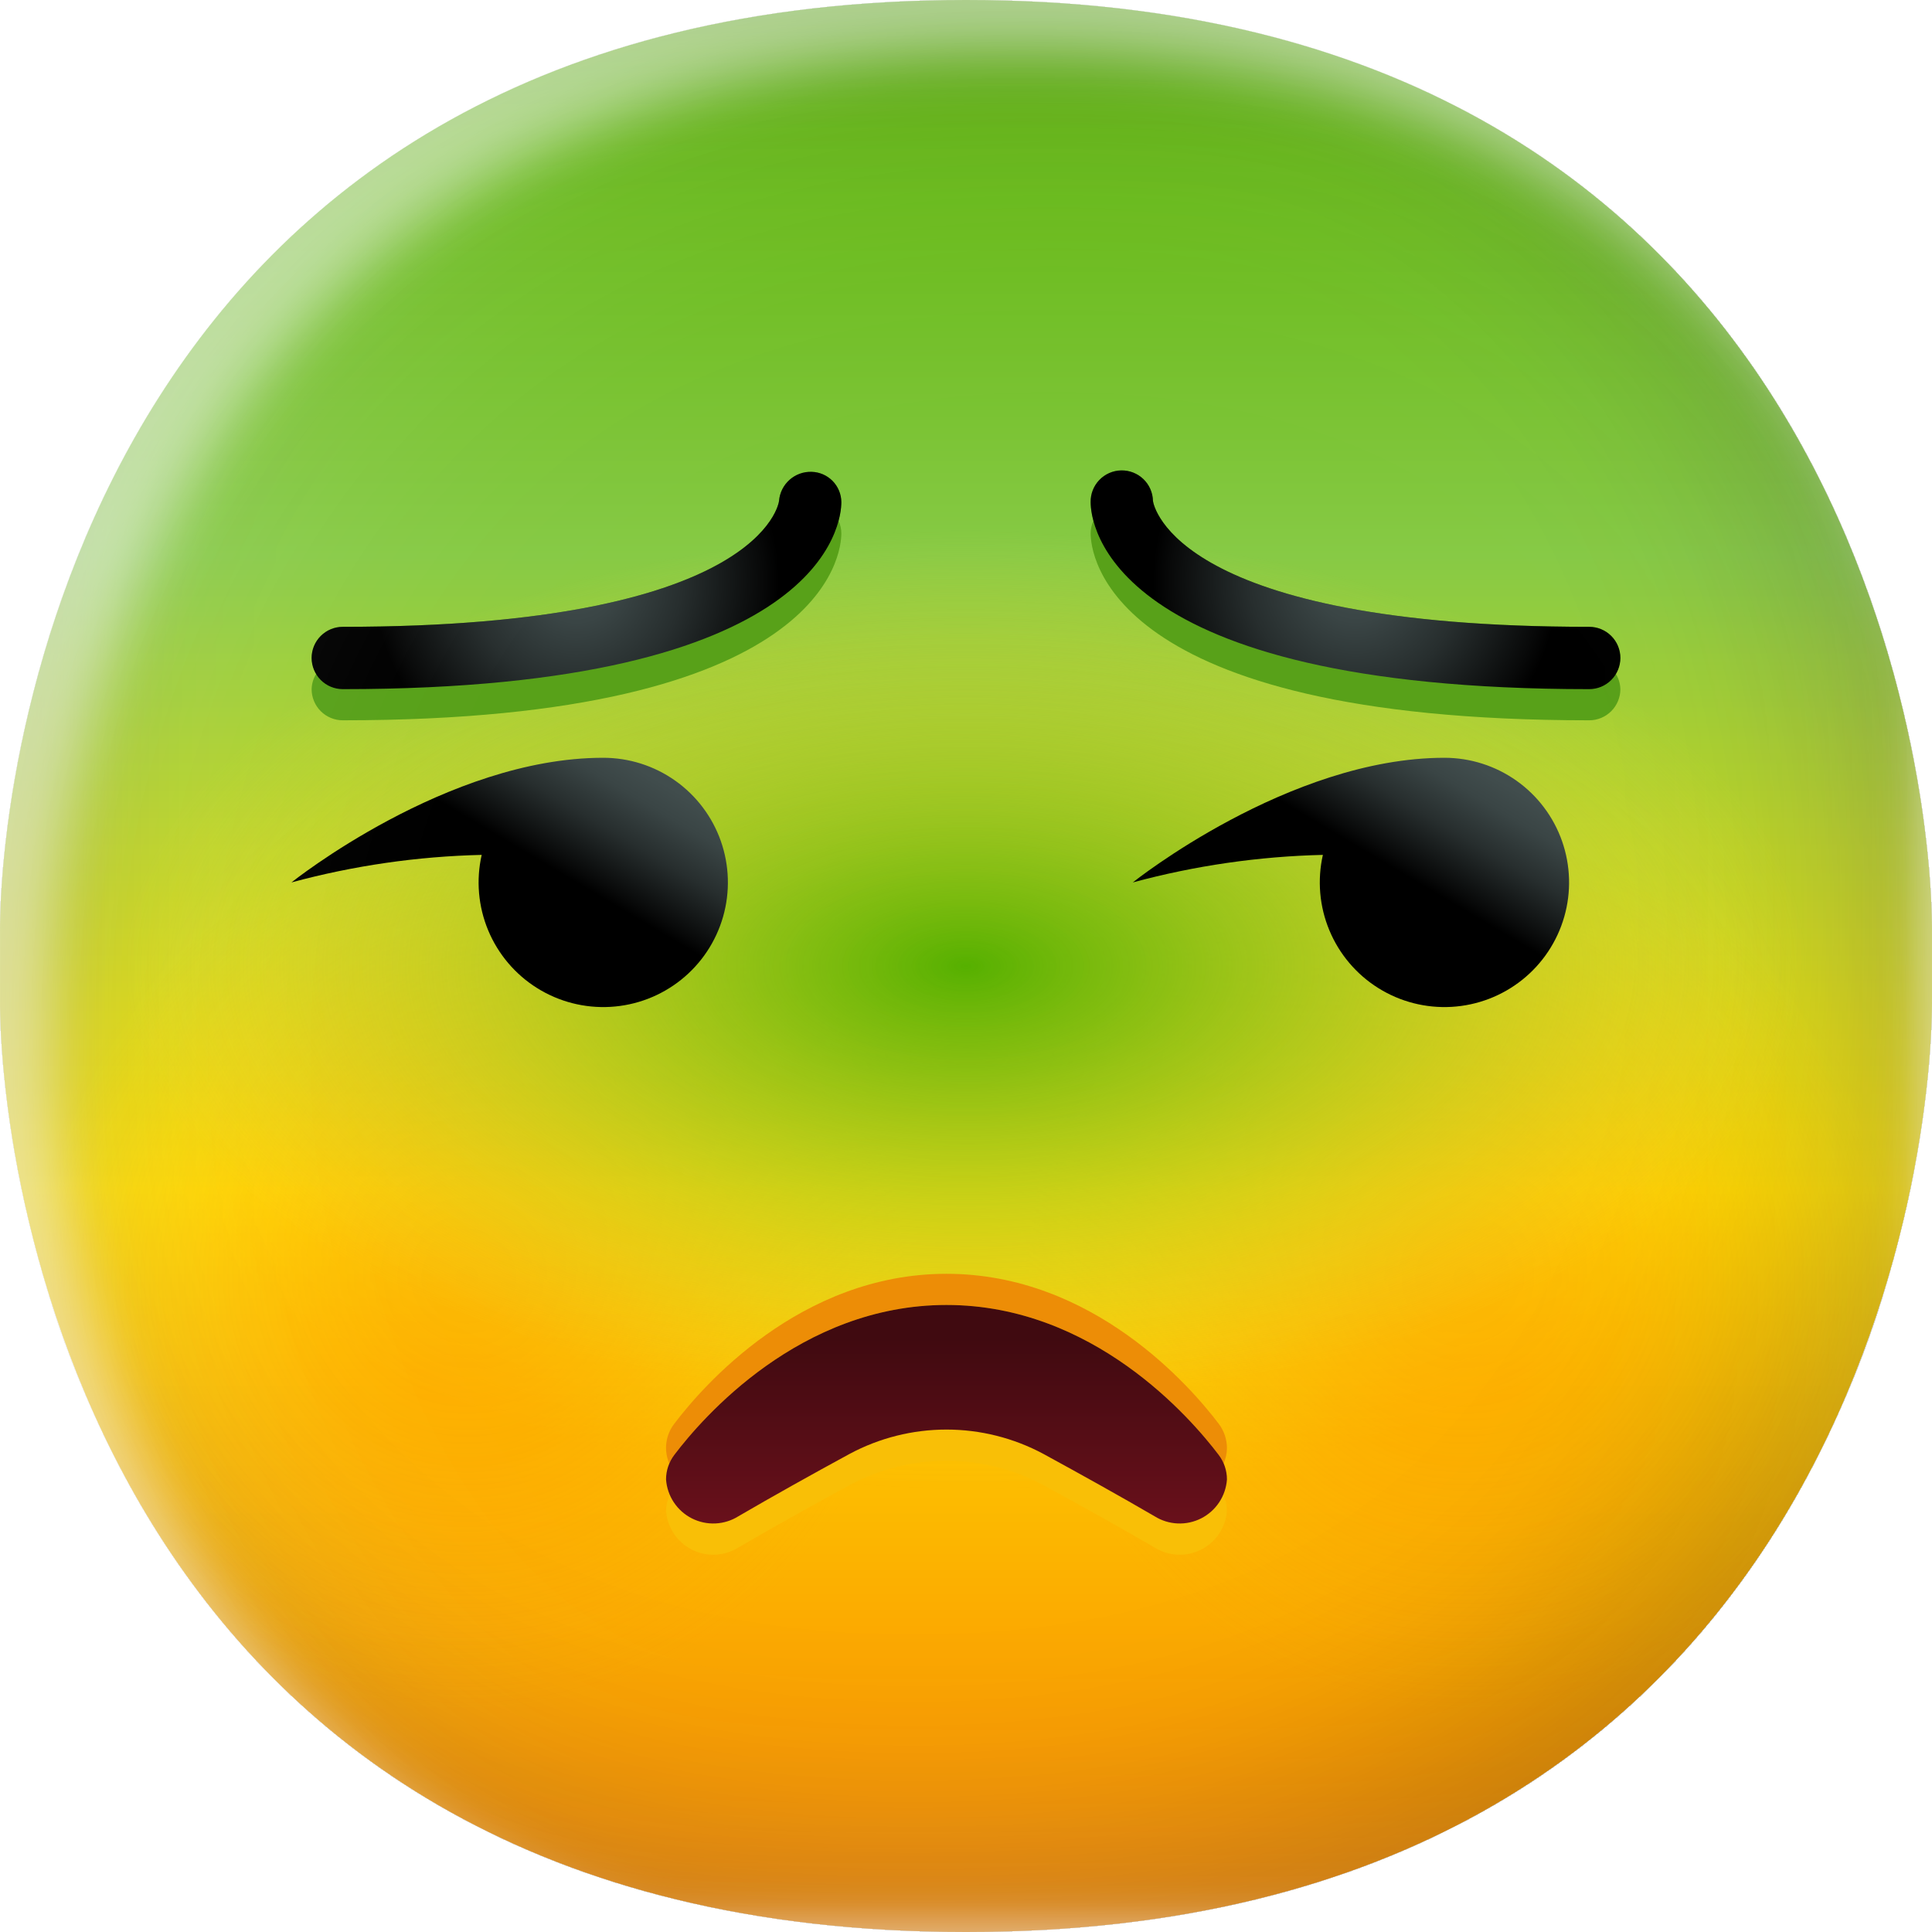
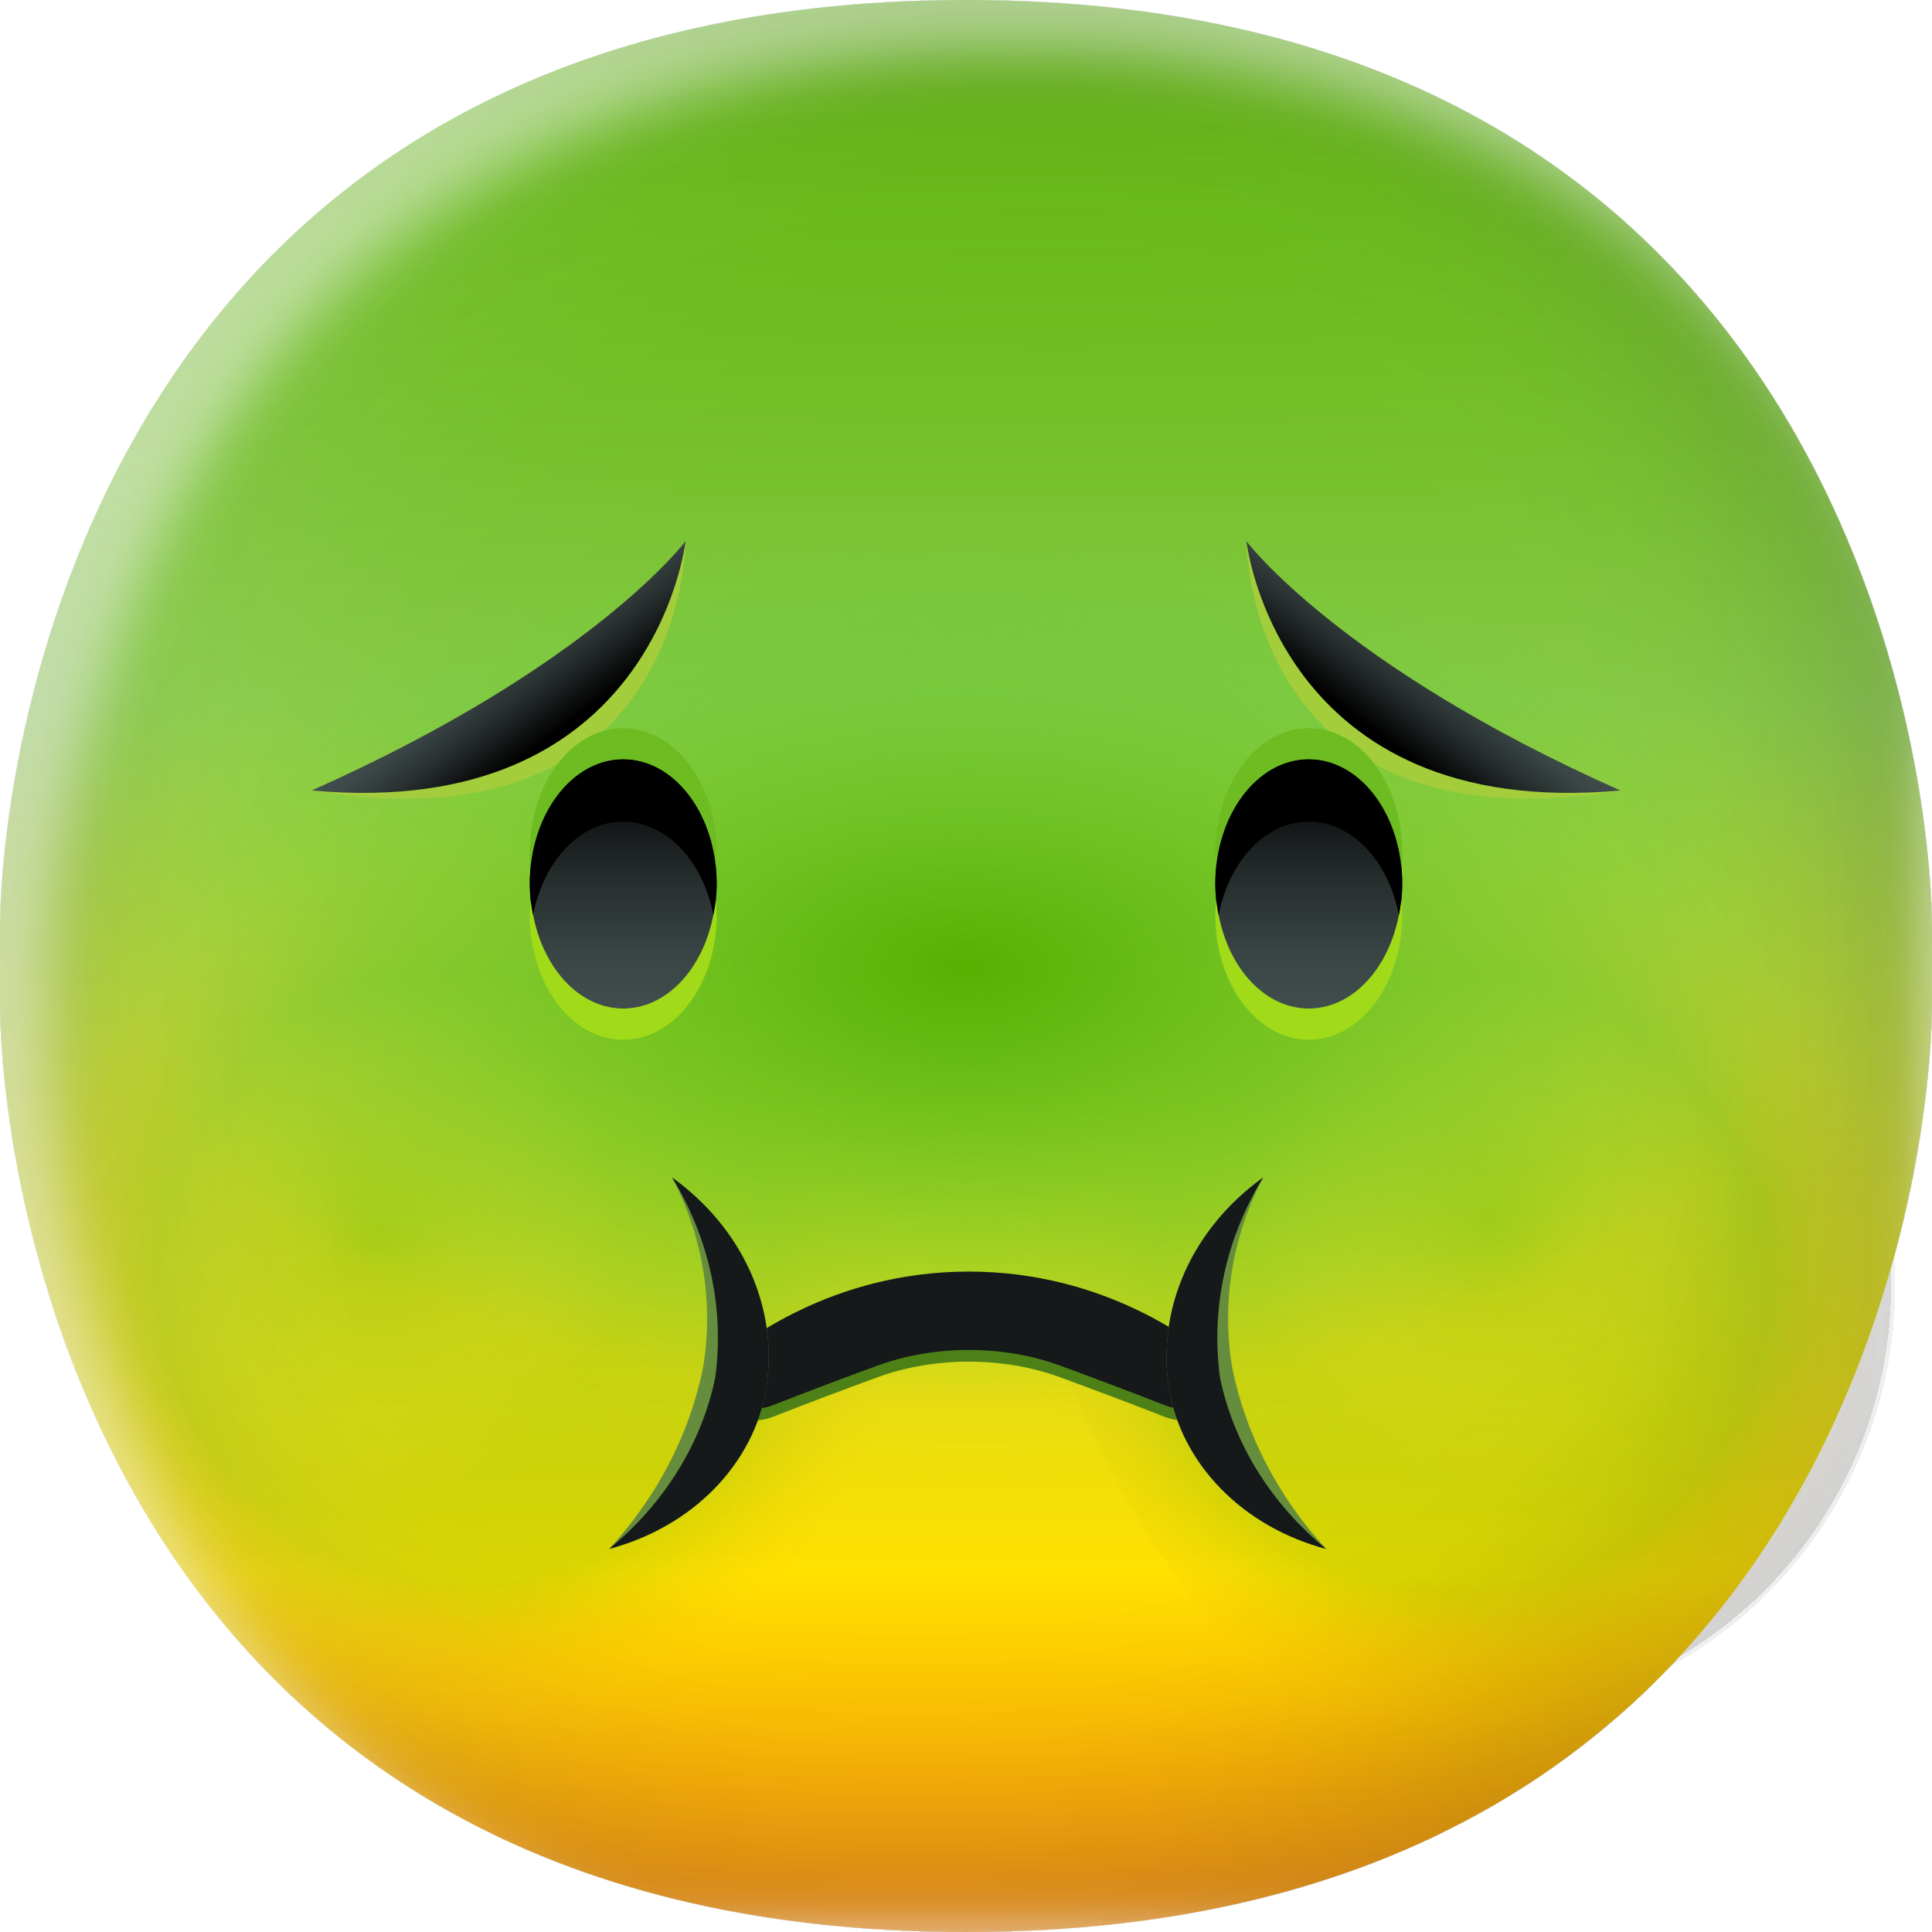
<svg xmlns="http://www.w3.org/2000/svg" width="1500" height="1500" viewBox="0 0 1500 1500" fill="none">
-   <g filter="url(#filter0_iii_38_562)">
-     <path d="M750 1500C79.846 1500 -0.912 919.355 0.008 774.194V725.806C-0.912 580.645 79.846 0 750 0C1420.15 0 1500.91 580.645 1499.99 725.806V774.194C1500.91 919.355 1420.15 1500 750 1500Z" fill="url(#paint0_linear_38_562)" />
+   <g filter="url(#filter0_iii_42_102)">
+     <path d="M750 1500C79.846 1500 -0.912 919.355 0.008 774.194V725.806C-0.912 580.645 79.846 0 750 0C1420.15 0 1500.91 580.645 1499.99 725.806V774.194C1500.91 919.355 1420.15 1500 750 1500Z" fill="url(#paint0_linear_42_102)" />
    <g opacity="0.3">
-       <path d="M1137.09 653.226C1085.31 653.185 1034.21 665.019 987.71 687.817C941.215 710.615 900.567 743.771 868.889 784.735C837.211 825.7 815.348 873.382 804.98 924.118C794.612 974.853 796.014 1027.29 809.08 1077.4C822.147 1127.51 846.528 1173.95 880.35 1213.16C914.173 1252.38 956.536 1283.31 1004.18 1303.59C1051.83 1323.87 1103.49 1332.96 1155.2 1330.15C1206.91 1327.34 1257.28 1312.71 1302.45 1287.39C1386 1194.68 1445.05 1082.55 1474.23 961.21C1466.56 877.076 1427.73 798.843 1365.36 741.863C1302.99 684.883 1221.57 653.27 1137.09 653.226Z" fill="url(#paint1_radial_38_562)" />
-       <path d="M701.613 991.935C701.206 905.041 667.42 821.628 607.241 758.945C547.063 696.263 465.096 659.106 378.292 655.16C291.488 651.214 206.488 680.78 140.871 737.743C75.253 794.707 34.038 874.711 25.748 961.209C54.926 1082.55 113.973 1194.68 197.521 1287.39C249.049 1316.29 307.246 1331.21 366.325 1330.65C425.405 1330.09 483.309 1314.08 534.282 1284.2C585.254 1254.33 627.519 1211.63 656.874 1160.36C686.23 1109.08 701.654 1051.02 701.613 991.935Z" fill="url(#paint2_radial_38_562)" />
-       <path d="M752.783 1157.14C1113.55 1157.14 1406 1005.5 1406 818.432C1406 631.368 1113.55 479.723 752.783 479.723C392.02 479.723 99.564 631.368 99.564 818.432C99.564 1005.5 392.02 1157.14 752.783 1157.14Z" fill="url(#paint3_radial_38_562)" />
+       <path opacity="0.5" d="M701.613 991.935C701.206 905.041 667.42 821.628 607.241 758.945C547.063 696.263 465.096 659.106 378.292 655.16C291.488 651.214 206.488 680.78 140.871 737.743C75.253 794.707 34.038 874.711 25.748 961.209C54.926 1082.55 113.973 1194.68 197.521 1287.39C249.049 1316.29 307.246 1331.21 366.325 1330.65C425.405 1330.09 483.309 1314.08 534.282 1284.2C585.254 1254.33 627.519 1211.63 656.874 1160.36C686.23 1109.08 701.654 1051.02 701.613 991.935Z" fill="url(#paint1_radial_42_102)" />
+       <path opacity="0.5" d="M1472.38 997.875C1471.97 910.981 1438.18 827.568 1378.01 764.885C1317.83 702.203 1235.86 665.046 1149.06 661.1C1062.25 657.154 977.252 686.72 911.634 743.683C846.017 800.647 804.801 880.651 796.512 967.149C825.689 1088.49 884.737 1200.62 968.285 1293.33C1019.81 1322.23 1078.01 1337.15 1137.09 1336.59C1196.17 1336.03 1254.07 1320.02 1305.05 1290.14C1356.02 1260.27 1398.28 1217.57 1427.64 1166.3C1456.99 1115.02 1472.42 1056.96 1472.38 997.875Z" fill="url(#paint2_radial_42_102)" />
+       <path d="M752.783 1157.14C1113.55 1157.14 1406 1005.5 1406 818.432C1406 631.368 1113.55 479.722 752.783 479.722C392.02 479.722 99.564 631.368 99.564 818.432C99.564 1005.5 392.02 1157.14 752.783 1157.14Z" fill="url(#paint3_radial_42_102)" />
+       <path d="M289.641 1158.58C394.617 1158.58 479.717 1069.42 479.717 959.445C479.717 849.469 394.617 760.315 289.641 760.315C184.664 760.315 99.564 849.469 99.564 959.445C99.564 1069.42 184.664 1158.58 289.641 1158.58Z" fill="url(#paint4_radial_42_102)" />
+       <path d="M1158.56 1149.52C1263.54 1149.52 1348.64 1060.37 1348.64 950.394C1348.64 840.417 1263.54 751.264 1158.56 751.264C1053.59 751.264 968.486 840.417 968.486 950.394C968.486 1060.37 1053.59 1149.52 1158.56 1149.52Z" fill="url(#paint5_radial_42_102)" />
    </g>
-     <path d="M749.999 1088.71C1110.76 1088.71 1403.22 937.065 1403.22 750.001C1403.22 562.937 1110.76 411.292 749.999 411.292C389.236 411.292 96.78 562.937 96.78 750.001C96.78 937.065 389.236 1088.71 749.999 1088.71Z" fill="url(#paint4_radial_38_562)" />
-     <path d="M1258.06 510.854C1258.06 504.438 1255.51 498.284 1250.97 493.747C1246.43 489.21 1240.28 486.661 1233.86 486.661C912.965 486.661 895.666 392.669 895.158 388.943C895.033 382.527 892.364 376.423 887.739 371.974C883.113 367.525 876.91 365.096 870.493 365.221C864.077 365.347 857.973 368.015 853.524 372.641C849.076 377.267 846.647 383.47 846.772 389.887C846.857 394.797 847.573 399.675 848.901 404.403C847.526 407.446 846.801 410.742 846.772 414.08C846.772 428.935 857.635 559.242 1233.86 559.242C1240.28 559.242 1246.43 556.693 1250.97 552.155C1255.51 547.618 1258.06 541.465 1258.06 535.048C1257.95 530.754 1256.67 526.572 1254.36 522.951C1256.67 519.33 1257.95 515.148 1258.06 510.854Z" fill="#58A119" />
-     <path d="M630.146 366.323C623.852 366.121 617.72 368.343 613.016 372.529C608.312 376.716 605.394 382.548 604.864 388.823C604.84 389.888 591.872 486.662 266.134 486.662C259.717 486.662 253.564 489.211 249.026 493.748C244.489 498.285 241.94 504.439 241.94 510.856C242.052 515.149 243.332 519.331 245.642 522.953C243.332 526.574 242.052 530.756 241.94 535.049C241.94 541.466 244.489 547.62 249.026 552.157C253.564 556.694 259.717 559.243 266.134 559.243C642.364 559.243 653.227 428.936 653.227 414.082C653.207 410.736 652.464 407.435 651.049 404.404C652.396 399.679 653.128 394.8 653.227 389.888C653.191 383.732 650.763 377.832 646.456 373.434C642.148 369.037 636.3 366.487 630.146 366.323Z" fill="#58A119" />
-     <path d="M1233.86 535.048C857.635 535.048 846.772 404.742 846.772 389.887C846.647 383.47 849.076 377.267 853.524 372.641C857.973 368.015 864.077 365.347 870.493 365.221C876.91 365.096 883.113 367.525 887.739 371.974C892.364 376.423 895.033 382.527 895.158 388.943C895.691 392.669 912.989 486.661 1233.86 486.661C1240.28 486.661 1246.43 489.21 1250.97 493.747C1255.51 498.284 1258.06 504.438 1258.06 510.854C1258.06 517.271 1255.51 523.425 1250.97 527.962C1246.43 532.499 1240.28 535.048 1233.86 535.048Z" fill="url(#paint5_radial_38_562)" />
-     <path d="M266.134 535.049C259.717 535.049 253.564 532.5 249.026 527.963C244.489 523.426 241.94 517.272 241.94 510.856C241.94 504.439 244.489 498.285 249.026 493.748C253.564 489.211 259.717 486.662 266.134 486.662C591.872 486.662 604.84 389.888 604.84 388.823C605.37 382.548 608.288 376.716 612.992 372.529C617.696 368.343 623.828 366.121 630.122 366.323C636.28 366.48 642.134 369.028 646.447 373.426C650.759 377.824 653.191 383.728 653.227 389.888C653.227 404.743 642.364 535.049 266.134 535.049Z" fill="url(#paint6_radial_38_562)" />
-     <path d="M1121.44 588.339C1000.47 588.339 879.503 685.113 879.503 685.113C927.658 672.081 977.208 664.9 1027.08 663.726C1022.65 683.29 1024.4 703.749 1032.11 722.272C1039.81 740.795 1053.08 756.466 1070.08 767.118C1087.08 777.77 1106.97 782.875 1126.99 781.729C1147.02 780.583 1166.2 773.241 1181.87 760.719C1197.54 748.197 1208.93 731.114 1214.47 711.833C1220.01 692.553 1219.42 672.027 1212.79 653.096C1206.15 634.165 1193.79 617.765 1177.43 606.164C1161.06 594.562 1141.5 588.333 1121.44 588.339Z" fill="url(#paint7_linear_38_562)" />
-     <path d="M468.215 588.339C347.248 588.339 226.282 685.113 226.282 685.113C274.476 672.072 324.068 664.891 373.982 663.726C369.547 683.296 371.306 703.76 379.013 722.286C386.721 740.812 399.997 756.485 417.003 767.134C434.01 777.783 453.906 782.883 473.938 781.727C493.97 780.57 513.147 773.216 528.816 760.681C544.485 748.146 555.869 731.051 561.394 711.761C566.92 692.471 566.312 671.94 559.656 653.011C553 634.081 540.624 617.689 524.241 606.102C507.859 594.516 488.28 588.308 468.215 588.339Z" fill="url(#paint8_linear_38_562)" />
-     <path d="M952.597 1124.46C952.61 1117.56 950.357 1110.86 946.186 1105.37C924.509 1076.75 848.735 988.975 734.858 988.975C620.98 988.975 545.206 1076.75 523.529 1105.37C520.13 1109.75 517.987 1114.97 517.33 1120.47C516.674 1125.97 517.529 1131.55 519.803 1136.6C518.115 1140.42 517.202 1144.53 517.118 1148.7C517.56 1155.04 519.638 1161.15 523.147 1166.44C526.656 1171.74 531.477 1176.03 537.141 1178.91C542.804 1181.78 549.116 1183.14 555.461 1182.85C561.805 1182.56 567.967 1180.63 573.343 1177.25C599.956 1161.72 631.407 1144.18 659.616 1128.86C682.753 1116.45 708.602 1109.95 734.858 1109.95C761.114 1109.95 786.962 1116.45 810.099 1128.86C838.26 1144.22 869.832 1161.76 896.372 1177.25C901.752 1180.63 907.917 1182.56 914.266 1182.85C920.614 1183.14 926.929 1181.78 932.594 1178.89C938.258 1176.01 943.079 1171.71 946.585 1166.41C950.091 1161.11 952.163 1154.99 952.597 1148.65C952.513 1144.48 951.6 1140.37 949.912 1136.56C951.6 1132.74 952.513 1128.63 952.597 1124.46Z" fill="#ED8D06" />
-     <path d="M952.597 1148.65C952.61 1141.76 950.357 1135.05 946.186 1129.56C924.509 1100.94 848.735 1013.17 734.858 1013.17C620.98 1013.17 545.206 1100.94 523.529 1129.56C520.13 1133.94 517.987 1139.16 517.33 1144.66C516.674 1150.17 517.529 1155.74 519.803 1160.8C518.115 1164.61 517.202 1168.72 517.118 1172.89C517.56 1179.23 519.638 1185.34 523.147 1190.64C526.656 1195.93 531.477 1200.23 537.141 1203.1C542.804 1205.98 549.116 1207.33 555.461 1207.04C561.805 1206.75 567.967 1204.82 573.343 1201.44C599.956 1185.91 631.407 1168.37 659.616 1153.05C682.753 1140.64 708.602 1134.15 734.858 1134.15C761.114 1134.15 786.962 1140.64 810.099 1153.05C838.26 1168.42 869.832 1185.96 896.372 1201.44C901.752 1204.82 907.917 1206.75 914.266 1207.04C920.614 1207.33 926.929 1205.97 932.594 1203.09C938.258 1200.21 943.079 1195.91 946.585 1190.6C950.091 1185.3 952.163 1179.19 952.597 1172.84C952.513 1168.67 951.6 1164.56 949.912 1160.75C951.6 1156.93 952.513 1152.82 952.597 1148.65Z" fill="#F9BF06" />
-     <path d="M946.185 1129.56C924.507 1100.94 848.734 1013.17 734.856 1013.17C620.978 1013.17 545.205 1100.94 523.527 1129.56C519.356 1135.05 517.104 1141.76 517.116 1148.65C517.559 1154.99 519.636 1161.1 523.145 1166.39C526.654 1171.69 531.476 1175.98 537.139 1178.86C542.802 1181.73 549.114 1183.09 555.459 1182.8C561.804 1182.51 567.965 1180.58 573.341 1177.2C599.954 1161.67 631.405 1144.13 659.615 1128.81C682.752 1116.4 708.6 1109.91 734.856 1109.91C761.112 1109.91 786.96 1116.4 810.097 1128.81C838.258 1144.18 869.83 1161.72 896.37 1177.2C901.747 1180.58 907.908 1182.51 914.253 1182.8C920.598 1183.09 926.91 1181.73 932.573 1178.86C938.236 1175.98 943.058 1171.69 946.567 1166.39C950.076 1161.1 952.153 1154.99 952.596 1148.65C952.608 1141.76 950.356 1135.05 946.185 1129.56Z" fill="url(#paint9_linear_38_562)" />
+     <path d="M749.999 1088.71C1110.76 1088.71 1403.22 937.065 1403.22 750.001C1403.22 562.937 1110.76 411.292 749.999 411.292C389.236 411.292 96.78 562.937 96.78 750.001C96.78 937.065 389.236 1088.71 749.999 1088.71Z" fill="url(#paint6_radial_42_102)" />
+     <path d="M1258.06 613.721C1040.32 516.947 967.739 420.173 967.739 420.173C967.739 420.173 967.739 662.108 1258.06 613.721Z" fill="#A3CD3B" />
+     <path d="M1258.06 613.721C1040.32 516.947 967.739 420.173 967.739 420.173C967.739 420.173 991.933 637.915 1258.06 613.721Z" fill="url(#paint7_linear_42_102)" />
+     <path d="M241.94 613.721C459.68 516.947 532.26 420.173 532.26 420.173C532.26 420.173 532.26 662.108 241.94 613.721Z" fill="#A3CD3B" />
+     <path d="M241.94 613.721C459.68 516.947 532.26 420.173 532.26 420.173C532.26 420.173 508.067 637.915 241.94 613.721Z" fill="url(#paint8_linear_42_102)" />
+     <path d="M1016.13 783.076C1056.21 783.076 1088.71 739.749 1088.71 686.302C1088.71 632.855 1056.21 589.528 1016.13 589.528C976.042 589.528 943.547 632.855 943.547 686.302C943.547 739.749 976.042 783.076 1016.13 783.076Z" fill="url(#paint9_linear_42_102)" />
+     <path d="M1016.13 589.529C1053.17 589.529 1083.29 626.52 1087.79 674.206C1088.17 670.19 1088.71 666.246 1088.71 662.109C1088.71 608.641 1056.29 565.335 1016.13 565.335C975.966 565.335 943.547 608.641 943.547 662.109C943.547 666.246 944.079 670.19 944.466 674.206C948.966 626.52 979.087 589.529 1016.13 589.529Z" fill="#6DBC21" />
+     <path d="M1016.13 783.076C979.087 783.076 948.966 746.084 944.466 698.398C944.079 702.415 943.547 706.358 943.547 710.495C943.547 763.963 975.966 807.269 1016.13 807.269C1056.29 807.269 1088.71 763.963 1088.71 710.495C1088.71 706.358 1088.17 702.415 1087.79 698.398C1083.29 746.084 1053.17 783.076 1016.13 783.076Z" fill="#A0DA18" />
+     <path d="M1016.13 637.915C1050 637.915 1078.06 668.81 1086.14 710.496C1087.77 702.532 1088.63 694.43 1088.71 686.302C1088.71 632.834 1056.29 589.528 1016.13 589.528C975.966 589.528 943.547 632.834 943.547 686.302C943.625 694.43 944.484 702.532 946.111 710.496C954.192 668.81 982.256 637.915 1016.13 637.915Z" fill="black" />
+     <path d="M483.874 783.076C523.959 783.076 556.454 739.749 556.454 686.302C556.454 632.855 523.959 589.528 483.874 589.528C443.789 589.528 411.294 632.855 411.294 686.302C411.294 739.749 443.789 783.076 483.874 783.076Z" fill="url(#paint10_linear_42_102)" />
+     <path d="M483.874 589.529C520.914 589.529 551.034 626.52 555.534 674.206C555.922 670.19 556.454 666.246 556.454 662.109C556.454 608.641 524.035 565.335 483.874 565.335C443.713 565.335 411.294 608.641 411.294 662.109C411.294 666.246 411.826 670.19 412.213 674.206C416.713 626.52 446.834 589.529 483.874 589.529Z" fill="#6DBC21" />
+     <path d="M483.874 783.076C446.834 783.076 416.713 746.084 412.213 698.398C411.826 702.415 411.294 706.358 411.294 710.495C411.294 763.963 443.713 807.269 483.874 807.269C524.035 807.269 556.454 763.963 556.454 710.495C556.454 706.358 555.922 702.415 555.534 698.398C551.034 746.084 520.914 783.076 483.874 783.076Z" fill="#A0DA18" />
+     <path d="M483.874 637.915C517.744 637.915 545.809 668.81 553.889 710.496C555.517 702.532 556.376 694.43 556.454 686.302C556.454 632.834 524.035 589.528 483.874 589.528C443.713 589.528 411.294 632.834 411.294 686.302C411.372 694.43 412.231 702.532 413.858 710.496C421.939 668.81 450.003 637.915 483.874 637.915Z" fill="black" />
+     <path d="M949.399 1069.53C929.17 1051.52 858.458 996.3 752.186 996.3C645.914 996.3 575.202 1051.52 554.973 1069.53C551.08 1072.98 548.978 1077.2 548.99 1081.54C549.403 1085.52 551.341 1089.37 554.616 1092.7C557.891 1096.03 562.39 1098.73 567.675 1100.54C572.96 1102.35 578.85 1103.2 584.771 1103.02C590.692 1102.84 596.442 1101.62 601.46 1099.5C626.295 1089.73 655.645 1078.69 681.97 1069.06C703.562 1061.25 727.684 1057.16 752.186 1057.16C776.688 1057.16 800.81 1061.25 822.402 1069.06C848.682 1078.72 878.145 1089.76 902.912 1099.5C907.93 1101.62 913.679 1102.84 919.6 1103.02C925.522 1103.2 931.412 1102.35 936.697 1100.54C941.982 1098.73 946.481 1096.03 949.756 1092.7C953.031 1089.37 954.969 1085.52 955.382 1081.54C955.394 1077.2 953.292 1072.98 949.399 1069.53Z" fill="#4D8118" />
+     <path d="M949.399 1060.48C929.17 1042.47 858.458 987.249 752.186 987.249C645.914 987.249 575.202 1042.47 554.973 1060.48C551.08 1063.93 548.978 1068.15 548.99 1072.49C549.403 1076.47 551.341 1080.32 554.616 1083.65C557.891 1086.98 562.39 1089.68 567.675 1091.49C572.96 1093.3 578.85 1094.15 584.771 1093.97C590.692 1093.79 596.442 1092.57 601.46 1090.45C626.295 1080.67 655.645 1069.64 681.97 1060C703.562 1052.2 727.684 1048.11 752.186 1048.11C776.688 1048.11 800.81 1052.2 822.402 1060C848.682 1069.67 878.145 1080.7 902.912 1090.45C907.93 1092.57 913.679 1093.79 919.6 1093.97C925.522 1094.15 931.412 1093.3 936.697 1091.49C941.982 1089.68 946.481 1086.98 949.756 1083.65C953.031 1080.32 954.969 1076.47 955.382 1072.49C955.394 1068.15 953.292 1063.93 949.399 1060.48Z" fill="url(#paint11_linear_42_102)" />
+     <path d="M594.979 1077.7C599.669 1047.2 595.404 1016.16 582.592 987.533C569.78 958.907 548.849 933.654 521.8 914.187C545.935 960.421 554.265 1011.85 545.774 1062.18C535.314 1113.63 510.274 1161.91 472.977 1202.54C504.69 1194.12 533.017 1177.9 554.628 1155.78C576.239 1133.67 590.238 1106.58 594.979 1077.7Z" fill="#668D3E" />
+     <path d="M472.977 1202.54C504.69 1194.12 533.017 1177.9 554.628 1155.78C576.239 1133.67 590.238 1106.58 594.979 1077.7C599.669 1047.2 595.404 1016.16 582.592 987.533C569.78 958.907 548.849 933.654 521.8 914.187C550.819 961.735 562.516 1016 555.3 1069.61C544.757 1120.56 515.894 1167.16 472.977 1202.54Z" fill="#151919" />
+     <path d="M907.532 1077.7C902.843 1047.2 907.108 1016.16 919.92 987.533C932.732 958.907 953.662 933.654 980.712 914.187C956.577 960.421 948.246 1011.85 956.738 1062.18C967.197 1113.63 992.238 1161.91 1029.53 1202.54C997.821 1194.12 969.495 1177.9 947.884 1155.78C926.272 1133.67 912.274 1106.58 907.532 1077.7Z" fill="#668D3E" />
+     <path d="M1029.53 1202.54C997.821 1194.12 969.495 1177.9 947.884 1155.78C926.272 1133.67 912.274 1106.58 907.532 1077.7C902.843 1047.2 907.108 1016.16 919.92 987.533C932.732 958.907 953.662 933.654 980.712 914.187C951.692 961.735 939.996 1016 947.212 1069.61C957.755 1120.56 986.617 1167.16 1029.53 1202.54Z" fill="#151919" />
  </g>
  <defs>
-     <filter id="filter0_iii_38_562" x="-40.683" y="-40.683" width="1608.49" height="1608.49" filterUnits="userSpaceOnUse" color-interpolation-filters="sRGB">
+     <filter id="filter0_iii_42_102" x="-40.683" y="-40.683" width="1608.49" height="1608.49" filterUnits="userSpaceOnUse" color-interpolation-filters="sRGB">
      <feFlood flood-opacity="0" result="BackgroundImageFix" />
      <feBlend mode="normal" in="SourceGraphic" in2="BackgroundImageFix" result="shape" />
      <feColorMatrix in="SourceAlpha" type="matrix" values="0 0 0 0 0 0 0 0 0 0 0 0 0 0 0 0 0 0 127 0" result="hardAlpha" />
      <feOffset dx="-40.683" dy="-40.683" />
      <feGaussianBlur stdDeviation="89.503" />
      <feComposite in2="hardAlpha" operator="arithmetic" k2="-1" k3="1" />
      <feColorMatrix type="matrix" values="0 0 0 0 0 0 0 0 0 0 0 0 0 0 0 0 0 0 0.24 0" />
-       <feBlend mode="normal" in2="shape" result="effect1_innerShadow_38_562" />
+       <feBlend mode="normal" in2="shape" result="effect1_innerShadow_42_102" />
      <feColorMatrix in="SourceAlpha" type="matrix" values="0 0 0 0 0 0 0 0 0 0 0 0 0 0 0 0 0 0 127 0" result="hardAlpha" />
      <feOffset dx="40.683" dy="40.683" />
      <feGaussianBlur stdDeviation="22.376" />
      <feComposite in2="hardAlpha" operator="arithmetic" k2="-1" k3="1" />
      <feColorMatrix type="matrix" values="0 0 0 0 1 0 0 0 0 1 0 0 0 0 1 0 0 0 0.5 0" />
-       <feBlend mode="normal" in2="effect1_innerShadow_38_562" result="effect2_innerShadow_38_562" />
+       <feBlend mode="normal" in2="effect1_innerShadow_42_102" result="effect2_innerShadow_42_102" />
      <feColorMatrix in="SourceAlpha" type="matrix" values="0 0 0 0 0 0 0 0 0 0 0 0 0 0 0 0 0 0 127 0" result="hardAlpha" />
      <feOffset dx="67.805" dy="67.805" />
      <feGaussianBlur stdDeviation="115.269" />
      <feComposite in2="hardAlpha" operator="arithmetic" k2="-1" k3="1" />
      <feColorMatrix type="matrix" values="0 0 0 0 1 0 0 0 0 1 0 0 0 0 1 0 0 0 0.15 0" />
-       <feBlend mode="normal" in2="effect2_innerShadow_38_562" result="effect3_innerShadow_38_562" />
+       <feBlend mode="normal" in2="effect2_innerShadow_42_102" result="effect3_innerShadow_42_102" />
    </filter>
-     <linearGradient id="paint0_linear_38_562" x1="750" y1="7.355" x2="750" y2="1507.35" gradientUnits="userSpaceOnUse">
+     <linearGradient id="paint0_linear_42_102" x1="750" y1="7.355" x2="750" y2="1507.35" gradientUnits="userSpaceOnUse">
      <stop stop-color="#56B000" />
-       <stop offset="0.283" stop-color="#87CA45" />
-       <stop offset="0.611" stop-color="#FFE100" />
-       <stop offset="0.615" stop-color="#FFE000" />
-       <stop offset="0.876" stop-color="#FBA100" />
+       <stop offset="0.36" stop-color="#87CA45" />
+       <stop offset="0.81" stop-color="#FFE100" />
      <stop offset="1" stop-color="#F98900" />
    </linearGradient>
-     <radialGradient id="paint1_radial_38_562" cx="0" cy="0" r="1" gradientUnits="userSpaceOnUse" gradientTransform="translate(1137.01 991.956) scale(338.774 338.778)">
-       <stop stop-color="#FF6600" />
-       <stop offset="0.098" stop-color="#FF6800" stop-opacity="0.978" />
-       <stop offset="0.222" stop-color="#FE6D01" stop-opacity="0.916" />
-       <stop offset="0.36" stop-color="#FE7501" stop-opacity="0.814" />
-       <stop offset="0.509" stop-color="#FD8003" stop-opacity="0.672" />
-       <stop offset="0.666" stop-color="#FC8E04" stop-opacity="0.488" />
-       <stop offset="0.83" stop-color="#FBA006" stop-opacity="0.264" />
-       <stop offset="0.997" stop-color="#F9B508" stop-opacity="0.01" />
-       <stop offset="1" stop-color="#F9B508" stop-opacity="0" />
+     <radialGradient id="paint1_radial_42_102" cx="0" cy="0" r="1" gradientUnits="userSpaceOnUse" gradientTransform="translate(362.679 991.956) scale(338.774 338.778)">
+       <stop offset="0.705" stop-color="#099305" />
+       <stop offset="1" stop-color="#ED8D06" stop-opacity="0" />
    </radialGradient>
-     <radialGradient id="paint2_radial_38_562" cx="0" cy="0" r="1" gradientUnits="userSpaceOnUse" gradientTransform="translate(362.679 991.956) scale(338.774 338.778)">
-       <stop stop-color="#FF6600" />
-       <stop offset="0.098" stop-color="#FF6800" stop-opacity="0.978" />
-       <stop offset="0.222" stop-color="#FE6D01" stop-opacity="0.916" />
-       <stop offset="0.36" stop-color="#FE7501" stop-opacity="0.814" />
-       <stop offset="0.509" stop-color="#FD8003" stop-opacity="0.672" />
-       <stop offset="0.666" stop-color="#FC8E04" stop-opacity="0.488" />
-       <stop offset="0.83" stop-color="#FBA006" stop-opacity="0.264" />
-       <stop offset="0.997" stop-color="#F9B508" stop-opacity="0.01" />
-       <stop offset="1" stop-color="#F9B508" stop-opacity="0" />
+     <radialGradient id="paint2_radial_42_102" cx="0" cy="0" r="1" gradientUnits="userSpaceOnUse" gradientTransform="translate(1133.44 997.896) scale(338.774 338.778)">
+       <stop offset="0.705" stop-color="#099305" />
+       <stop offset="1" stop-color="#ED8D06" stop-opacity="0" />
    </radialGradient>
-     <radialGradient id="paint3_radial_38_562" cx="0" cy="0" r="1" gradientUnits="userSpaceOnUse" gradientTransform="translate(752.771 818.596) scale(653.219 338.806)">
+     <radialGradient id="paint3_radial_42_102" cx="0" cy="0" r="1" gradientUnits="userSpaceOnUse" gradientTransform="translate(752.771 818.596) scale(653.219 338.806)">
      <stop stop-color="#56B000" />
      <stop offset="1" stop-color="#F0D94C" stop-opacity="0" />
    </radialGradient>
-     <radialGradient id="paint4_radial_38_562" cx="0" cy="0" r="1" gradientUnits="userSpaceOnUse" gradientTransform="translate(749.987 750.165) scale(653.219 338.806)">
+     <radialGradient id="paint4_radial_42_102" cx="0" cy="0" r="1" gradientUnits="userSpaceOnUse" gradientTransform="translate(289.637 959.541) scale(190.077 199.187)">
      <stop stop-color="#56B000" />
      <stop offset="1" stop-color="#F0D94C" stop-opacity="0" />
    </radialGradient>
-     <radialGradient id="paint5_radial_38_562" cx="0" cy="0" r="1" gradientUnits="userSpaceOnUse" gradientTransform="translate(1052.41 450.371) scale(157.256 157.258)">
-       <stop offset="0.005" stop-color="#414D4D" />
-       <stop offset="0.206" stop-color="#3A4545" />
-       <stop offset="0.522" stop-color="#272E2E" />
-       <stop offset="0.914" stop-color="#080909" />
-       <stop offset="1" />
+     <radialGradient id="paint5_radial_42_102" cx="0" cy="0" r="1" gradientUnits="userSpaceOnUse" gradientTransform="translate(1158.56 950.49) scale(190.077 199.187)">
+       <stop stop-color="#56B000" />
+       <stop offset="1" stop-color="#F0D94C" stop-opacity="0" />
    </radialGradient>
-     <radialGradient id="paint6_radial_38_562" cx="0" cy="0" r="1" gradientUnits="userSpaceOnUse" gradientTransform="translate(447.584 450.662) scale(157.184 157.185)">
-       <stop offset="0.005" stop-color="#414D4D" />
-       <stop offset="0.206" stop-color="#3A4545" />
-       <stop offset="0.522" stop-color="#272E2E" />
-       <stop offset="0.914" stop-color="#080909" />
-       <stop offset="1" />
+     <radialGradient id="paint6_radial_42_102" cx="0" cy="0" r="1" gradientUnits="userSpaceOnUse" gradientTransform="translate(749.987 750.165) scale(653.219 338.806)">
+       <stop stop-color="#56B000" />
+       <stop offset="1" stop-color="#5AD347" stop-opacity="0" />
    </radialGradient>
-     <linearGradient id="paint7_linear_38_562" x1="1119.86" y1="578.807" x2="1068.16" y2="665.903" gradientUnits="userSpaceOnUse">
+     <linearGradient id="paint7_linear_42_102" x1="1119.14" y1="508.648" x2="1071.96" y2="571.261" gradientUnits="userSpaceOnUse">
      <stop offset="0.005" stop-color="#414D4D" />
      <stop offset="0.206" stop-color="#3A4545" />
      <stop offset="0.522" stop-color="#272E2E" />
      <stop offset="0.914" stop-color="#080909" />
      <stop offset="1" />
    </linearGradient>
-     <linearGradient id="paint8_linear_38_562" x1="466.642" y1="578.807" x2="414.94" y2="665.903" gradientUnits="userSpaceOnUse">
+     <linearGradient id="paint8_linear_42_102" x1="380.858" y1="508.648" x2="428.036" y2="571.261" gradientUnits="userSpaceOnUse">
      <stop offset="0.005" stop-color="#414D4D" />
      <stop offset="0.206" stop-color="#3A4545" />
      <stop offset="0.522" stop-color="#272E2E" />
      <stop offset="0.914" stop-color="#080909" />
      <stop offset="1" />
    </linearGradient>
-     <linearGradient id="paint9_linear_38_562" x1="734.856" y1="1182.52" x2="734.856" y2="1039.22" gradientUnits="userSpaceOnUse">
-       <stop stop-color="#69101B" />
-       <stop offset="1" stop-color="#400A10" />
+     <linearGradient id="paint9_linear_42_102" x1="1016.13" y1="781.649" x2="1016.13" y2="595.092" gradientUnits="userSpaceOnUse">
+       <stop offset="0.005" stop-color="#414D4D" />
+       <stop offset="0.206" stop-color="#3A4545" />
+       <stop offset="0.522" stop-color="#272E2E" />
+       <stop offset="0.914" stop-color="#080909" />
+       <stop offset="1" />
+     </linearGradient>
+     <linearGradient id="paint10_linear_42_102" x1="483.874" y1="781.649" x2="483.874" y2="595.092" gradientUnits="userSpaceOnUse">
+       <stop offset="0.005" stop-color="#414D4D" />
+       <stop offset="0.206" stop-color="#3A4545" />
+       <stop offset="0.522" stop-color="#272E2E" />
+       <stop offset="0.914" stop-color="#080909" />
+       <stop offset="1" />
+     </linearGradient>
+     <linearGradient id="paint11_linear_42_102" x1="752.186" y1="1093.79" x2="752.186" y2="1003.64" gradientUnits="userSpaceOnUse">
+       <stop offset="1" stop-color="#151919" />
    </linearGradient>
  </defs>
</svg>
